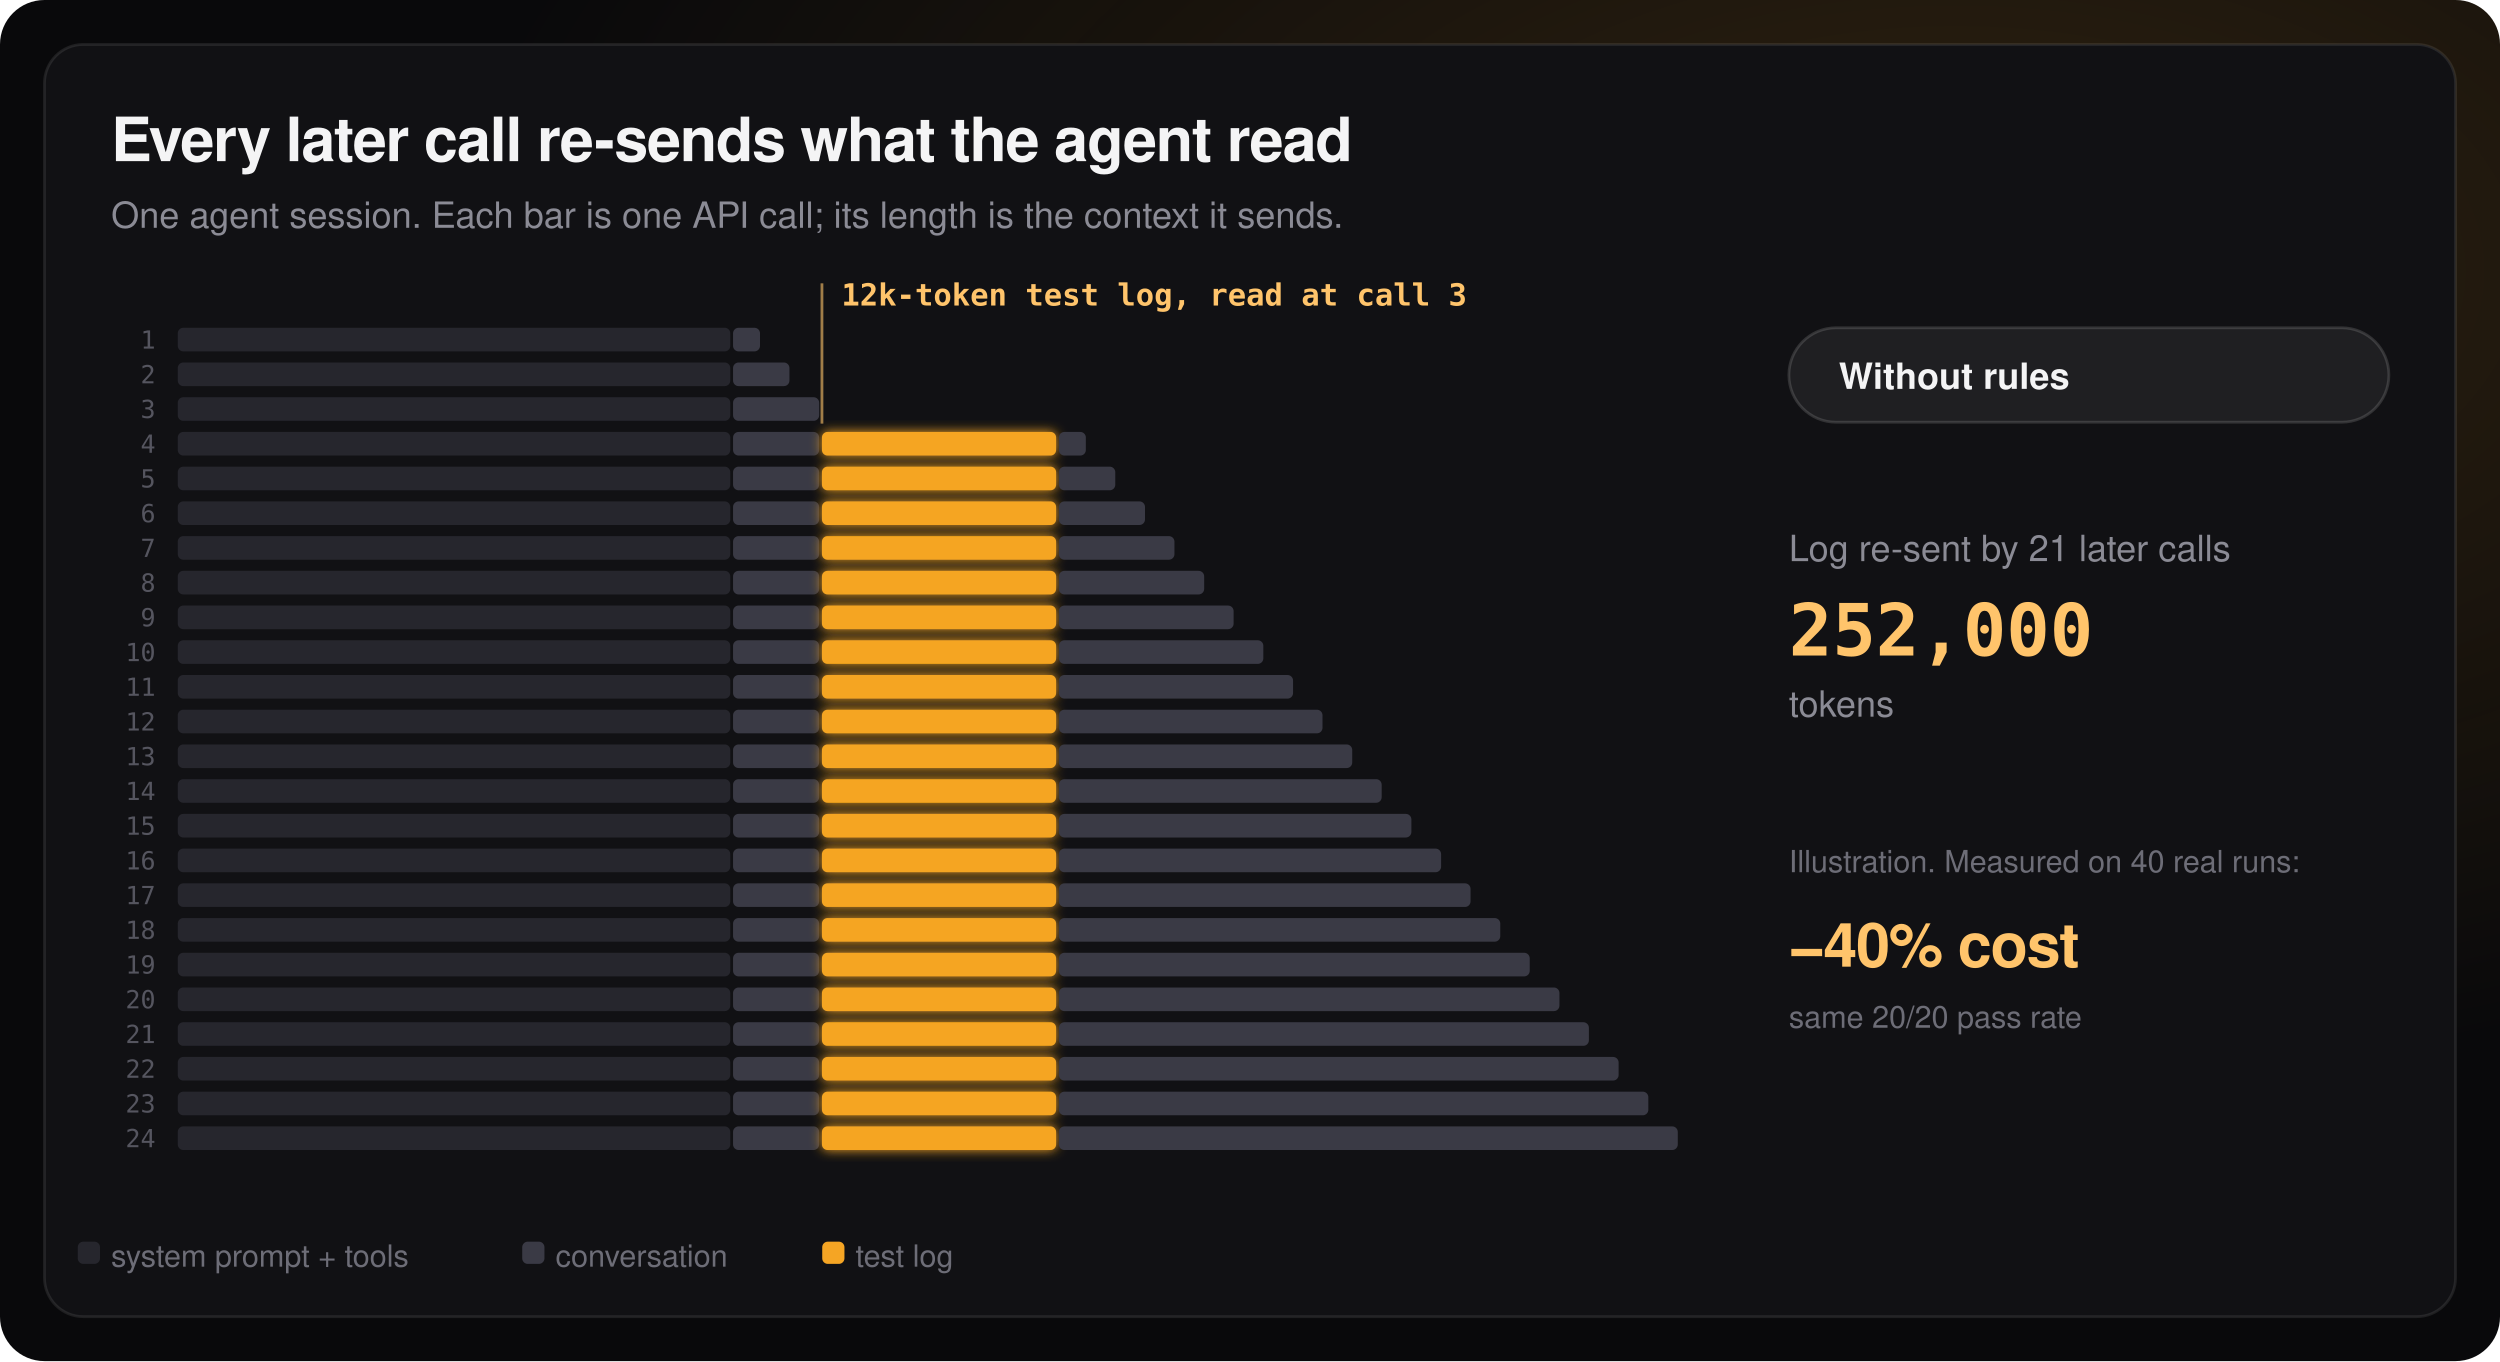
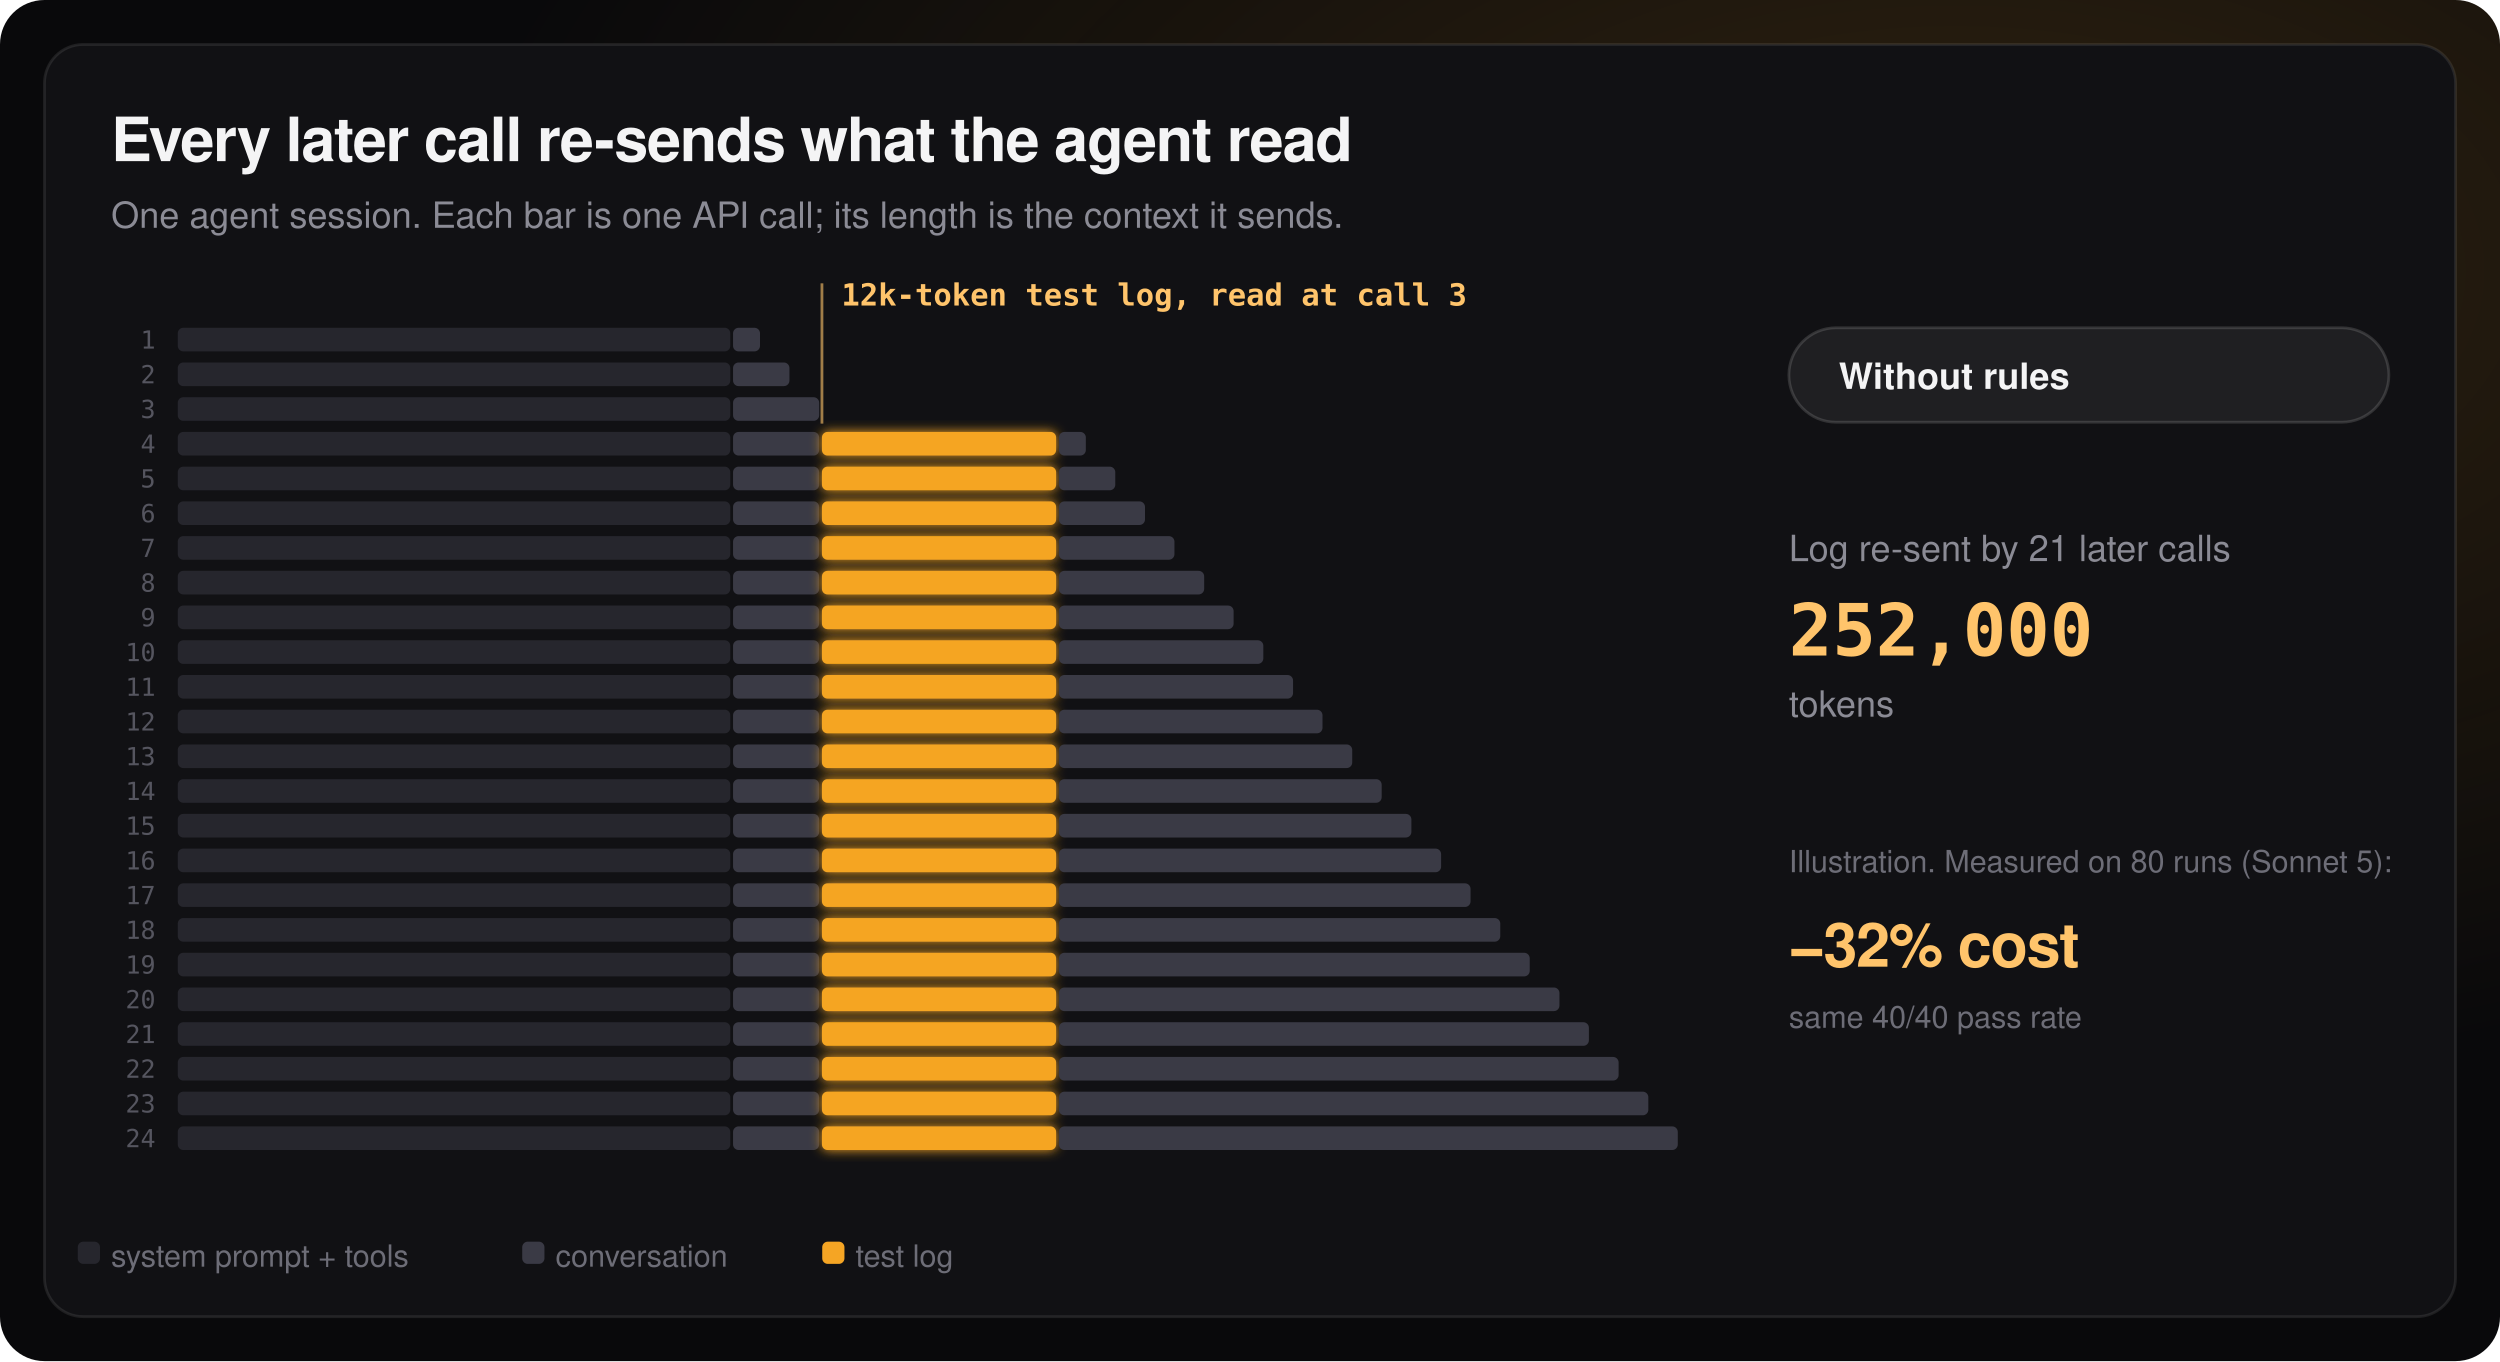
<svg xmlns="http://www.w3.org/2000/svg" width="900" height="490" viewBox="0 0 900 490" role="img" aria-label="Animation: 24 API calls of one agent session. A 12,000-token test log read at call 3 is re-sent by the 21 later calls (252,000 tokens). With tokenleak the same log is bounded to 800 tokens (16,800 tokens).">
  <defs>
    <filter id="glow" x="-20%" y="-50%" width="140%" height="200%">
      <feGaussianBlur stdDeviation="2.2" result="b" />
      <feMerge>
        <feMergeNode in="b" />
        <feMergeNode in="SourceGraphic" />
      </feMerge>
    </filter>
    <radialGradient id="aura" cx="78%" cy="20%" r="60%">
      <stop offset="0" stop-color="#f5a524" stop-opacity=".16" />
      <stop offset="1" stop-color="#f5a524" stop-opacity="0" />
    </radialGradient>
  </defs>
  <style>
  .bg { fill: #09090b; } .card { fill: #111114; stroke: rgba(255,255,255,.09); }
  text { font-family: ui-sans-serif, -apple-system, 'Segoe UI', Helvetica, Arial, sans-serif; }
  .mono { font-family: ui-monospace, SFMono-Regular, Menlo, Consolas, monospace; }
  .t1 { fill: #f4f4f5; font-size: 22px; font-weight: 700; letter-spacing: -.02em; }
  .t2 { fill: #8b8b95; font-size: 13px; }
  .idx { fill: #55555f; font-size: 9px; }
  .sys { fill: #26262d; } .conv { fill: #3a3a45; } .leak { fill: #f5a524; }
  .leak { transform-box: fill-box; transform-origin: left; animation: shrink 9.0s cubic-bezier(.16,1,.3,1) 1.5s infinite; }
  .after { animation: slide 9.0s cubic-bezier(.16,1,.3,1) 1.5s infinite; }
  .on-leak { animation: showA 9.0s linear 1.5s infinite; }
  .on-lean { opacity: 0; animation: showB 9.0s linear 1.5s infinite; }
  .pill { fill: rgba(255,255,255,.06); stroke: rgba(255,255,255,.14); }
  .lbl { fill: #f4f4f5; font-size: 13px; font-weight: 600; }
  .lbl.amber { fill: #ffc46b; }
  .meter { fill: #ffc46b; font-size: 26px; font-weight: 600; }
  .note { fill: #ffc46b; font-size: 11px; font-weight: 600; }
  .cap { fill: #6d6d77; font-size: 11px; }
  .glow { filter: url(#glow); }
  @keyframes shrink { 0%, 38% { transform: scaleX(1); } 46%, 86% { transform: scaleX(0.0667); } 94%, 100% { transform: scaleX(1); } }
  @keyframes slide { 0%, 38% { transform: translateX(0); } 46%, 86% { transform: translateX(-79.6px); } 94%, 100% { transform: translateX(0); } }
  @keyframes showA { 0%, 39% { opacity: 1; } 41%, 89% { opacity: 0; } 91%, 100% { opacity: 1; } }
  @keyframes showB { 0%, 41% { opacity: 0; } 43%, 87% { opacity: 1; } 89%, 100% { opacity: 0; } }
  @media (prefers-reduced-motion: reduce) { .leak, .after, .on-leak, .on-lean { animation: none; } }
</style>
  <rect class="bg" width="900" height="490" rx="16" />
  <rect width="900" height="490" rx="16" fill="url(#aura)" />
  <rect class="card" x="16" y="16" width="868" height="458" rx="14" />
  <text class="t1" x="40" y="58">Every later call re-sends what the agent read</text>
  <text class="t2" x="40" y="82">One agent session. Each bar is one API call; its length is the context it sends.</text>
  <line x1="295.9" x2="295.9" y1="102" y2="152.5" stroke="rgba(255,196,107,.6)" />
  <text class="note mono on-leak" x="302.9" y="110">12k-token test log, read at call 3</text>
  <text class="note mono on-lean" x="302.9" y="110">same log, bounded to 800 tokens</text>
  <g class="row">
    <text class="idx mono" x="56" y="125.5" text-anchor="end">1</text>
    <rect class="sys" x="64" y="118.0" width="198.9" height="8.5" rx="2" />
    <rect class="conv" x="263.9" y="118.0" width="9.7" height="8.5" rx="2" />
  </g>
  <g class="row">
    <text class="idx mono" x="56" y="138.0" text-anchor="end">2</text>
    <rect class="sys" x="64" y="130.5" width="198.9" height="8.5" rx="2" />
    <rect class="conv" x="263.9" y="130.5" width="20.3" height="8.5" rx="2" />
  </g>
  <g class="row">
    <text class="idx mono" x="56" y="150.5" text-anchor="end">3</text>
    <rect class="sys" x="64" y="143.0" width="198.9" height="8.5" rx="2" />
    <rect class="conv" x="263.9" y="143.0" width="31.0" height="8.5" rx="2" />
  </g>
  <g class="row">
    <text class="idx mono" x="56" y="163.0" text-anchor="end">4</text>
    <rect class="sys" x="64" y="155.5" width="198.9" height="8.5" rx="2" />
    <rect class="conv" x="263.9" y="155.5" width="31.0" height="8.5" rx="2" />
    <rect class="leak glow" x="295.9" y="155.5" width="84.3" height="8.5" rx="2" />
    <rect class="conv after" x="381.2" y="155.5" width="9.7" height="8.5" rx="2" />
  </g>
  <g class="row">
    <text class="idx mono" x="56" y="175.5" text-anchor="end">5</text>
    <rect class="sys" x="64" y="168.0" width="198.9" height="8.5" rx="2" />
    <rect class="conv" x="263.9" y="168.0" width="31.0" height="8.5" rx="2" />
    <rect class="leak glow" x="295.9" y="168.0" width="84.3" height="8.5" rx="2" />
    <rect class="conv after" x="381.2" y="168.0" width="20.3" height="8.5" rx="2" />
  </g>
  <g class="row">
    <text class="idx mono" x="56" y="188.0" text-anchor="end">6</text>
    <rect class="sys" x="64" y="180.5" width="198.9" height="8.5" rx="2" />
    <rect class="conv" x="263.9" y="180.5" width="31.0" height="8.5" rx="2" />
    <rect class="leak glow" x="295.9" y="180.5" width="84.3" height="8.5" rx="2" />
    <rect class="conv after" x="381.2" y="180.5" width="31.0" height="8.5" rx="2" />
  </g>
  <g class="row">
    <text class="idx mono" x="56" y="200.5" text-anchor="end">7</text>
    <rect class="sys" x="64" y="193.0" width="198.9" height="8.5" rx="2" />
    <rect class="conv" x="263.9" y="193.0" width="31.0" height="8.5" rx="2" />
    <rect class="leak glow" x="295.9" y="193.0" width="84.3" height="8.5" rx="2" />
    <rect class="conv after" x="381.2" y="193.0" width="41.6" height="8.5" rx="2" />
  </g>
  <g class="row">
    <text class="idx mono" x="56" y="213.0" text-anchor="end">8</text>
    <rect class="sys" x="64" y="205.5" width="198.9" height="8.5" rx="2" />
    <rect class="conv" x="263.9" y="205.5" width="31.0" height="8.5" rx="2" />
    <rect class="leak glow" x="295.9" y="205.5" width="84.3" height="8.5" rx="2" />
    <rect class="conv after" x="381.2" y="205.5" width="52.3" height="8.5" rx="2" />
  </g>
  <g class="row">
    <text class="idx mono" x="56" y="225.5" text-anchor="end">9</text>
    <rect class="sys" x="64" y="218.0" width="198.9" height="8.5" rx="2" />
    <rect class="conv" x="263.9" y="218.0" width="31.0" height="8.5" rx="2" />
    <rect class="leak glow" x="295.9" y="218.0" width="84.3" height="8.5" rx="2" />
    <rect class="conv after" x="381.2" y="218.0" width="62.9" height="8.5" rx="2" />
  </g>
  <g class="row">
    <text class="idx mono" x="56" y="238.0" text-anchor="end">10</text>
    <rect class="sys" x="64" y="230.5" width="198.9" height="8.5" rx="2" />
    <rect class="conv" x="263.9" y="230.5" width="31.0" height="8.5" rx="2" />
    <rect class="leak glow" x="295.9" y="230.5" width="84.3" height="8.5" rx="2" />
    <rect class="conv after" x="381.2" y="230.5" width="73.6" height="8.5" rx="2" />
  </g>
  <g class="row">
    <text class="idx mono" x="56" y="250.5" text-anchor="end">11</text>
    <rect class="sys" x="64" y="243.0" width="198.9" height="8.5" rx="2" />
    <rect class="conv" x="263.9" y="243.0" width="31.0" height="8.5" rx="2" />
    <rect class="leak glow" x="295.9" y="243.0" width="84.3" height="8.5" rx="2" />
    <rect class="conv after" x="381.2" y="243.0" width="84.3" height="8.5" rx="2" />
  </g>
  <g class="row">
    <text class="idx mono" x="56" y="263.0" text-anchor="end">12</text>
    <rect class="sys" x="64" y="255.5" width="198.9" height="8.5" rx="2" />
    <rect class="conv" x="263.9" y="255.5" width="31.0" height="8.5" rx="2" />
    <rect class="leak glow" x="295.9" y="255.5" width="84.3" height="8.5" rx="2" />
    <rect class="conv after" x="381.2" y="255.5" width="94.9" height="8.5" rx="2" />
  </g>
  <g class="row">
    <text class="idx mono" x="56" y="275.5" text-anchor="end">13</text>
    <rect class="sys" x="64" y="268.0" width="198.9" height="8.5" rx="2" />
    <rect class="conv" x="263.9" y="268.0" width="31.0" height="8.5" rx="2" />
    <rect class="leak glow" x="295.9" y="268.0" width="84.3" height="8.5" rx="2" />
    <rect class="conv after" x="381.2" y="268.0" width="105.6" height="8.5" rx="2" />
  </g>
  <g class="row">
    <text class="idx mono" x="56" y="288.0" text-anchor="end">14</text>
    <rect class="sys" x="64" y="280.5" width="198.9" height="8.5" rx="2" />
    <rect class="conv" x="263.9" y="280.5" width="31.0" height="8.5" rx="2" />
    <rect class="leak glow" x="295.9" y="280.5" width="84.3" height="8.5" rx="2" />
    <rect class="conv after" x="381.2" y="280.5" width="116.2" height="8.5" rx="2" />
  </g>
  <g class="row">
    <text class="idx mono" x="56" y="300.5" text-anchor="end">15</text>
    <rect class="sys" x="64" y="293.0" width="198.9" height="8.5" rx="2" />
    <rect class="conv" x="263.9" y="293.0" width="31.0" height="8.5" rx="2" />
    <rect class="leak glow" x="295.9" y="293.0" width="84.3" height="8.5" rx="2" />
    <rect class="conv after" x="381.2" y="293.0" width="126.9" height="8.5" rx="2" />
  </g>
  <g class="row">
    <text class="idx mono" x="56" y="313.0" text-anchor="end">16</text>
    <rect class="sys" x="64" y="305.5" width="198.9" height="8.5" rx="2" />
    <rect class="conv" x="263.9" y="305.5" width="31.0" height="8.5" rx="2" />
    <rect class="leak glow" x="295.9" y="305.5" width="84.3" height="8.5" rx="2" />
    <rect class="conv after" x="381.2" y="305.5" width="137.6" height="8.5" rx="2" />
  </g>
  <g class="row">
    <text class="idx mono" x="56" y="325.5" text-anchor="end">17</text>
    <rect class="sys" x="64" y="318.0" width="198.9" height="8.5" rx="2" />
    <rect class="conv" x="263.9" y="318.0" width="31.0" height="8.5" rx="2" />
    <rect class="leak glow" x="295.9" y="318.0" width="84.3" height="8.5" rx="2" />
    <rect class="conv after" x="381.2" y="318.0" width="148.2" height="8.5" rx="2" />
  </g>
  <g class="row">
    <text class="idx mono" x="56" y="338.0" text-anchor="end">18</text>
    <rect class="sys" x="64" y="330.5" width="198.9" height="8.5" rx="2" />
    <rect class="conv" x="263.9" y="330.5" width="31.0" height="8.5" rx="2" />
    <rect class="leak glow" x="295.9" y="330.5" width="84.3" height="8.5" rx="2" />
    <rect class="conv after" x="381.2" y="330.5" width="158.9" height="8.5" rx="2" />
  </g>
  <g class="row">
    <text class="idx mono" x="56" y="350.5" text-anchor="end">19</text>
    <rect class="sys" x="64" y="343.0" width="198.9" height="8.5" rx="2" />
    <rect class="conv" x="263.9" y="343.0" width="31.0" height="8.5" rx="2" />
    <rect class="leak glow" x="295.9" y="343.0" width="84.3" height="8.5" rx="2" />
    <rect class="conv after" x="381.2" y="343.0" width="169.5" height="8.5" rx="2" />
  </g>
  <g class="row">
    <text class="idx mono" x="56" y="363.0" text-anchor="end">20</text>
    <rect class="sys" x="64" y="355.5" width="198.9" height="8.5" rx="2" />
    <rect class="conv" x="263.9" y="355.5" width="31.0" height="8.5" rx="2" />
    <rect class="leak glow" x="295.9" y="355.5" width="84.3" height="8.5" rx="2" />
    <rect class="conv after" x="381.2" y="355.5" width="180.2" height="8.5" rx="2" />
  </g>
  <g class="row">
    <text class="idx mono" x="56" y="375.5" text-anchor="end">21</text>
    <rect class="sys" x="64" y="368.0" width="198.9" height="8.5" rx="2" />
    <rect class="conv" x="263.9" y="368.0" width="31.0" height="8.5" rx="2" />
    <rect class="leak glow" x="295.9" y="368.0" width="84.3" height="8.5" rx="2" />
    <rect class="conv after" x="381.2" y="368.0" width="190.8" height="8.5" rx="2" />
  </g>
  <g class="row">
    <text class="idx mono" x="56" y="388.0" text-anchor="end">22</text>
    <rect class="sys" x="64" y="380.5" width="198.9" height="8.5" rx="2" />
    <rect class="conv" x="263.9" y="380.5" width="31.0" height="8.5" rx="2" />
    <rect class="leak glow" x="295.9" y="380.5" width="84.3" height="8.5" rx="2" />
    <rect class="conv after" x="381.2" y="380.5" width="201.5" height="8.5" rx="2" />
  </g>
  <g class="row">
    <text class="idx mono" x="56" y="400.5" text-anchor="end">23</text>
    <rect class="sys" x="64" y="393.0" width="198.9" height="8.5" rx="2" />
    <rect class="conv" x="263.9" y="393.0" width="31.0" height="8.5" rx="2" />
    <rect class="leak glow" x="295.9" y="393.0" width="84.3" height="8.5" rx="2" />
    <rect class="conv after" x="381.2" y="393.0" width="212.2" height="8.5" rx="2" />
  </g>
  <g class="row">
    <text class="idx mono" x="56" y="413.0" text-anchor="end">24</text>
    <rect class="sys" x="64" y="405.5" width="198.9" height="8.5" rx="2" />
    <rect class="conv" x="263.9" y="405.5" width="31.0" height="8.5" rx="2" />
    <rect class="leak glow" x="295.9" y="405.5" width="84.3" height="8.5" rx="2" />
    <rect class="conv after" x="381.2" y="405.5" width="222.8" height="8.5" rx="2" />
  </g>
  <g transform="translate(644,118)">
    <rect class="pill" width="216" height="34" rx="17" />
    <text class="lbl on-leak" x="18" y="22">Without rules</text>
    <text class="lbl amber on-lean" x="18" y="22">With tokenleak</text>
    <text class="t2" x="0" y="84">Log re-sent by 21 later calls</text>
    <text class="meter mono on-leak" x="0" y="118">252,000</text>
    <text class="meter mono on-lean" x="0" y="118">16,800</text>
    <text class="t2" x="0" y="140">tokens</text>
-     <text class="cap" x="0" y="196">Illustration. Measured on 40 real runs:</text>
-     <text class="t1" x="0" y="230" style="fill:#ffc46b">−40% cost</text>
-     <text class="cap" x="0" y="252">same 20/20 pass rate</text>
+     <text class="cap" x="0" y="196">Illustration. Measured on 80 runs (Sonnet 5):</text>
+     <text class="t1" x="0" y="230" style="fill:#ffc46b">−32% cost</text>
+     <text class="cap" x="0" y="252">same 40/40 pass rate</text>
  </g>
  <text class="cap" x="40" y="456">system prompt + tools</text>
  <rect class="sys" x="28" y="447" width="8" height="8" rx="2" />
  <text class="cap" x="200" y="456">conversation</text>
  <rect class="conv" x="188" y="447" width="8" height="8" rx="2" />
  <text class="cap" x="308" y="456">test log</text>
  <rect class="leak" x="296" y="447" width="8" height="8" rx="2" style="animation:none" />
</svg>
